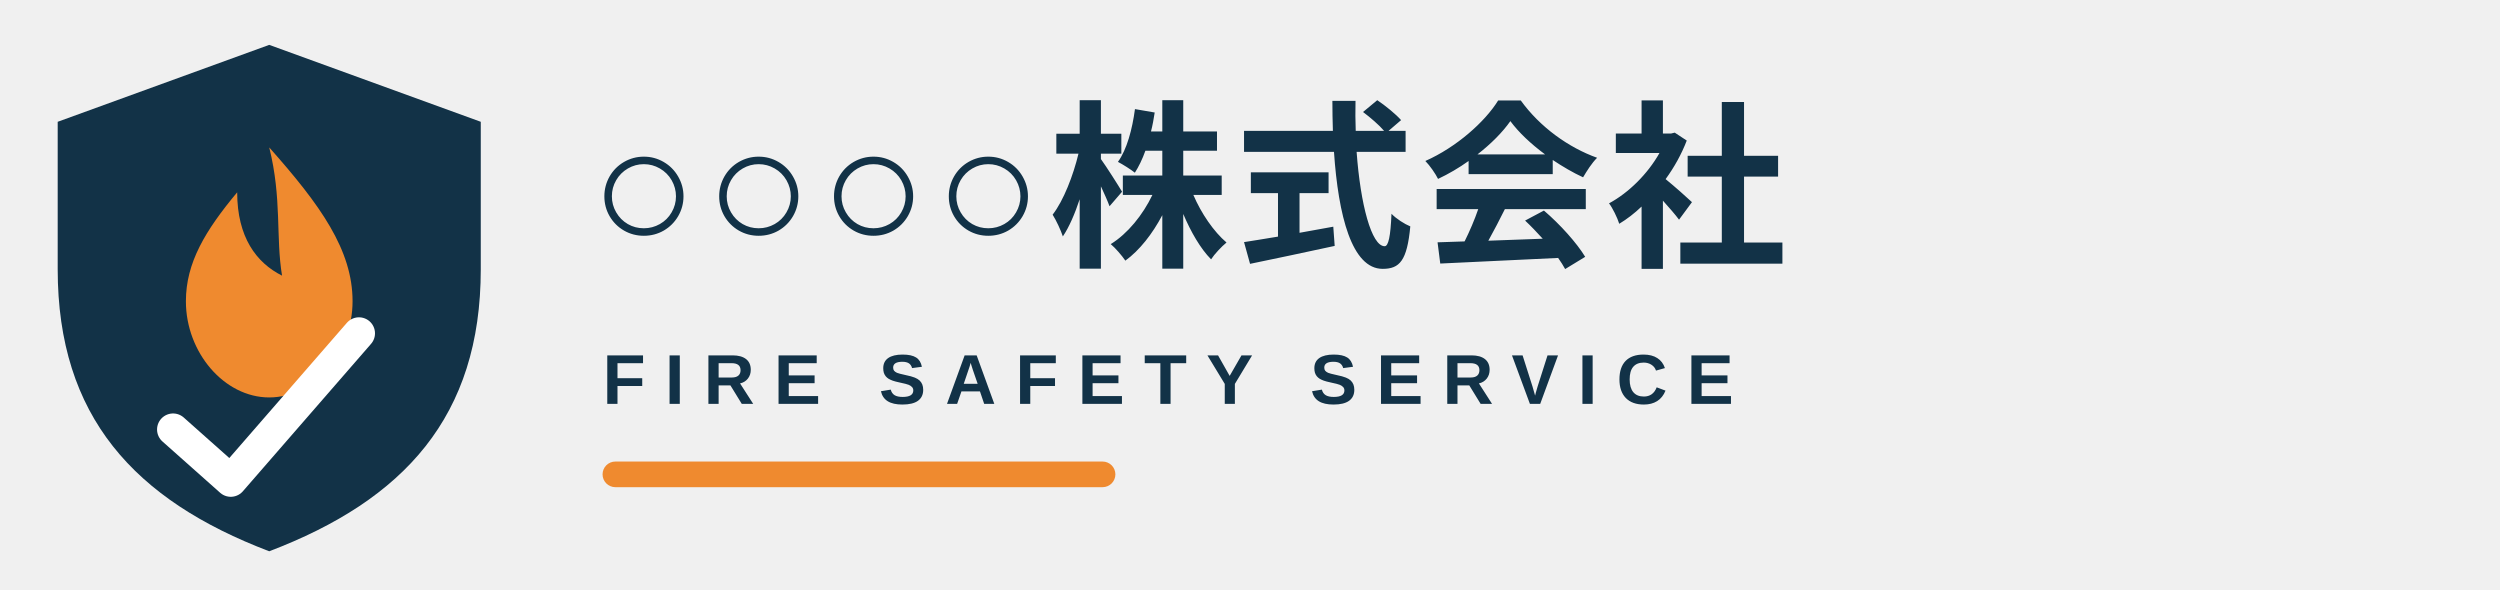
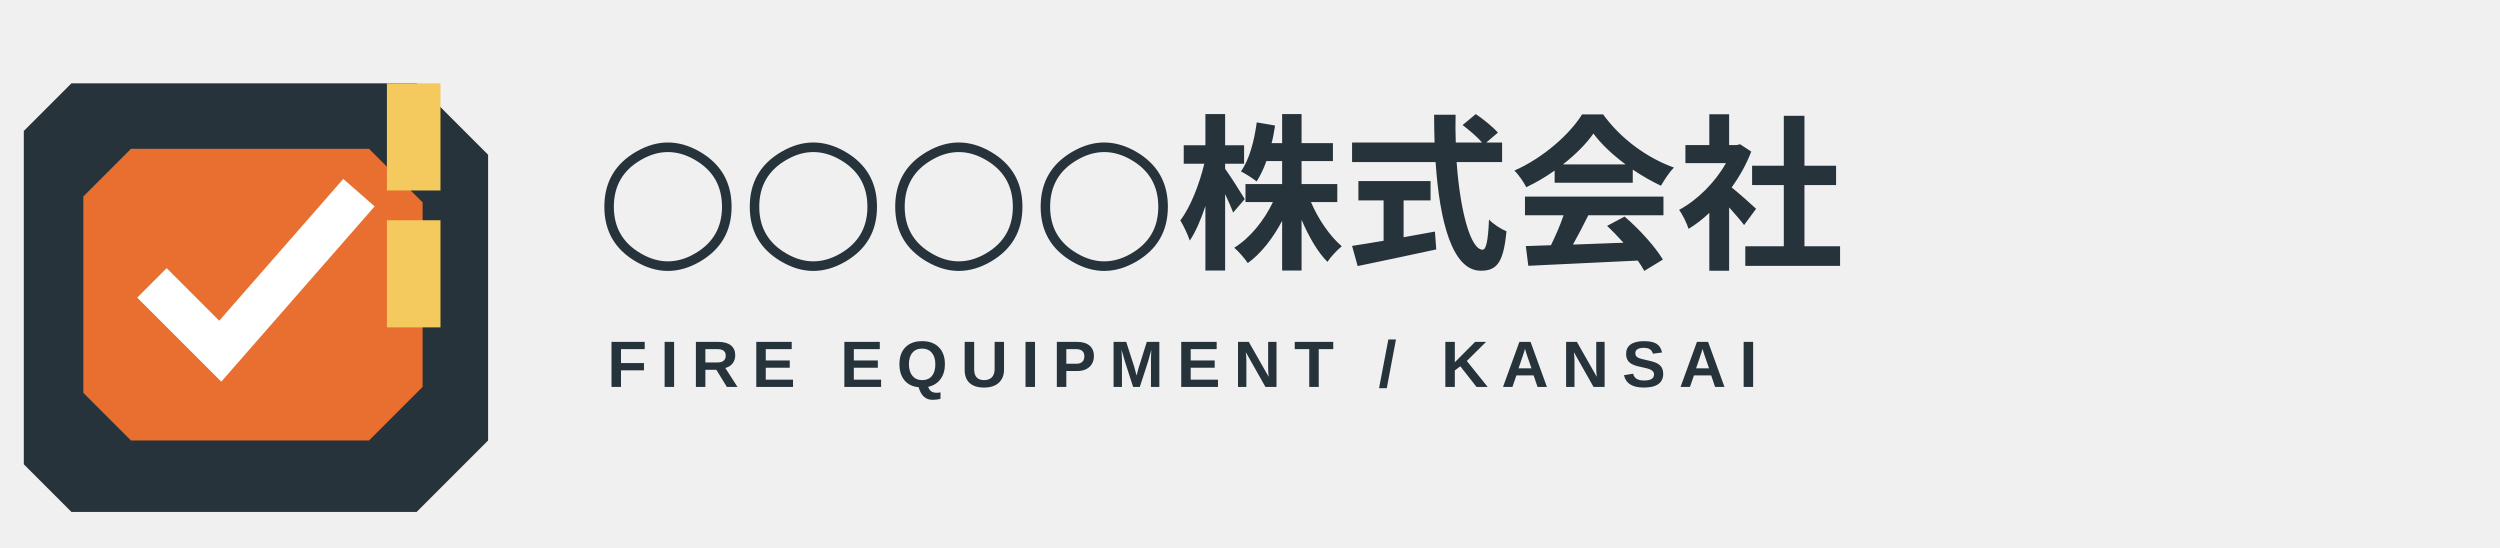
- <svg xmlns="http://www.w3.org/2000/svg" viewBox="0 0 390 92" role="img" aria-labelledby="title desc">
-   <rect width="390" height="92" fill="none" />
-   <g transform="translate(3 6)">
-     <path d="M39 1 72 13v23c0 23-12 36-33 44C18 72 6 59 6 36V13L39 1Z" fill="#123247" />
-     <path d="M39 17c8 9 13 16 13 24 0 8-6 15-13 15s-13-7-13-15c0-6 3-11 8-17 0 7 3 11 7 13-1-6 0-12-2-20Z" fill="#ef8a2f" />
-     <path d="m24 61 9 8 20-23" fill="none" stroke="#fff" stroke-width="5" stroke-linecap="round" stroke-linejoin="round" />
+ <svg xmlns="http://www.w3.org/2000/svg" viewBox="0 0 420 92" role="img" aria-labelledby="title desc">
+   <rect width="420" height="92" fill="none" />
+   <g transform="translate(4 7)">
+     <path d="M8 7h58l12 12v48L66 79H8L0 71V15L8 7Z" fill="#26333a" />
+     <path d="M18 18h40l9 9v31l-9 9H18l-8-8V26l8-8Z" fill="#e86f2f" />
+     <path d="M24 43l9 9 21-24" fill="none" stroke="#fff" stroke-width="7" stroke-linecap="square" stroke-linejoin="miter" />
+     <rect x="61" y="7" width="9" height="18" fill="#f4c95d" />
+     <rect x="61" y="30" width="9" height="18" fill="#f4c95d" />
  </g>
-   <g fill="#123247">
-     <text x="92" y="39" font-family="Arial, 'Noto Sans JP', sans-serif" font-size="28" font-weight="700" letter-spacing="1">○○○○株式会社</text>
-     <text x="94" y="63" font-family="Arial, sans-serif" font-size="11" font-weight="700" letter-spacing="3">FIRE SAFETY SERVICE</text>
+   <g fill="#26333a">
+     <text x="100" y="42" font-family="'Yu Gothic','Noto Sans JP',sans-serif" font-size="28" font-weight="700">○○○○株式会社</text>
+     <text x="102" y="65" font-family="Arial,sans-serif" font-size="11" font-weight="700" letter-spacing="2.2">FIRE EQUIPMENT / KANSAI</text>
  </g>
-   <rect x="94" y="72" width="80" height="4" rx="2" fill="#ef8a2f" />
</svg>
